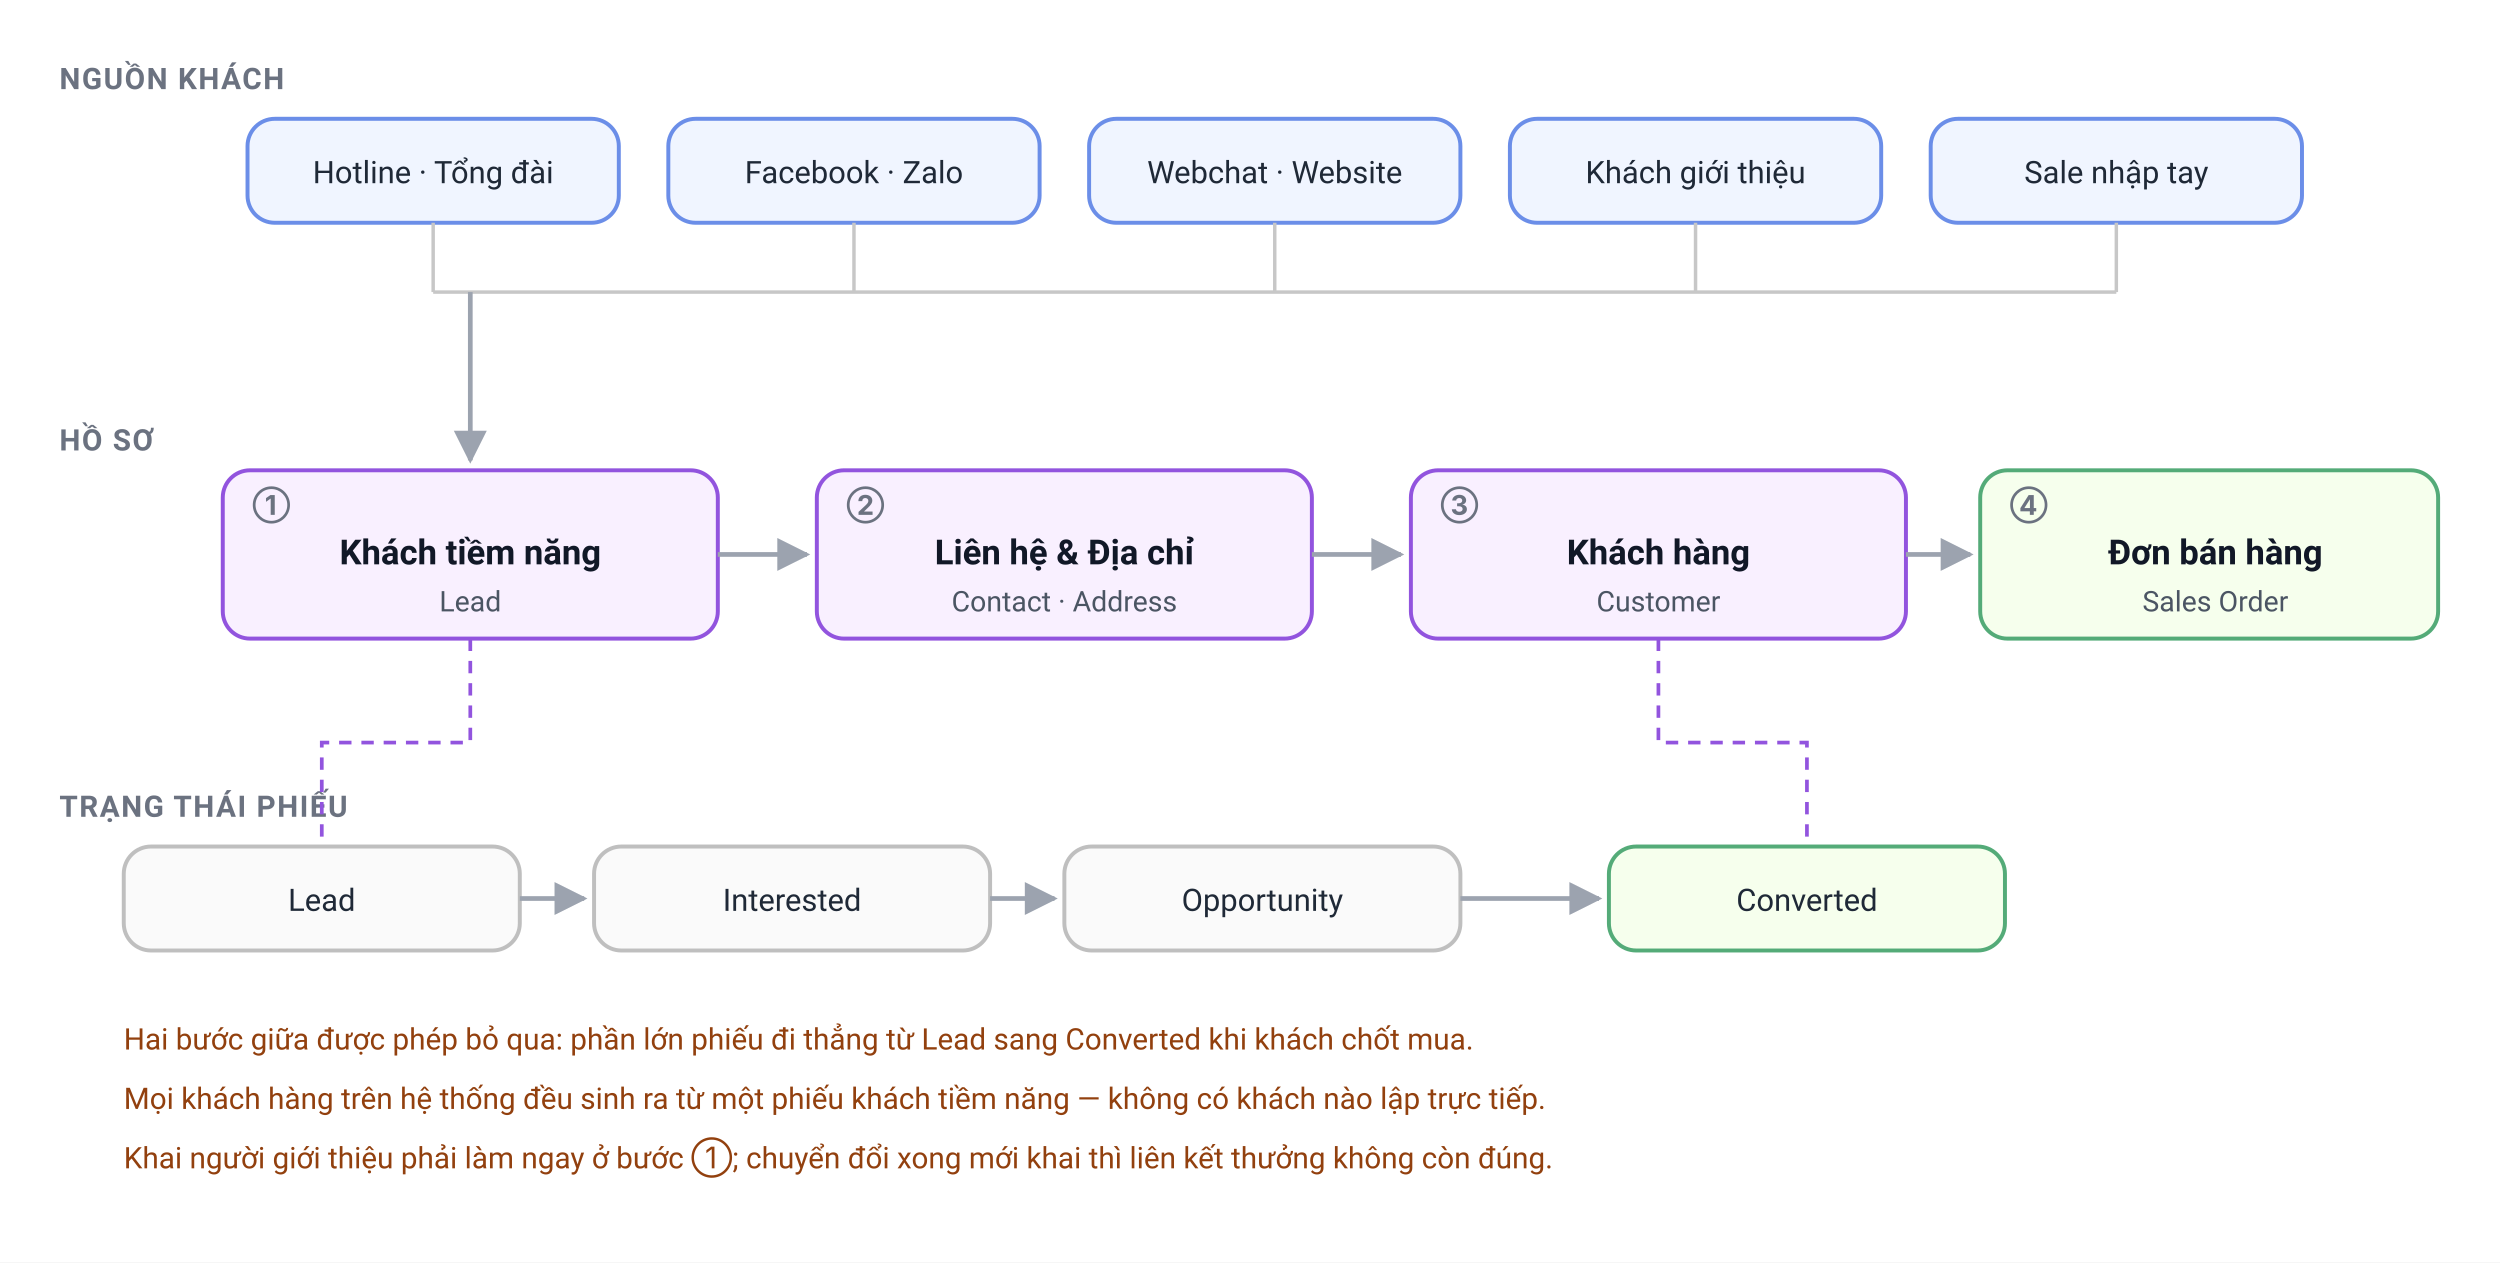
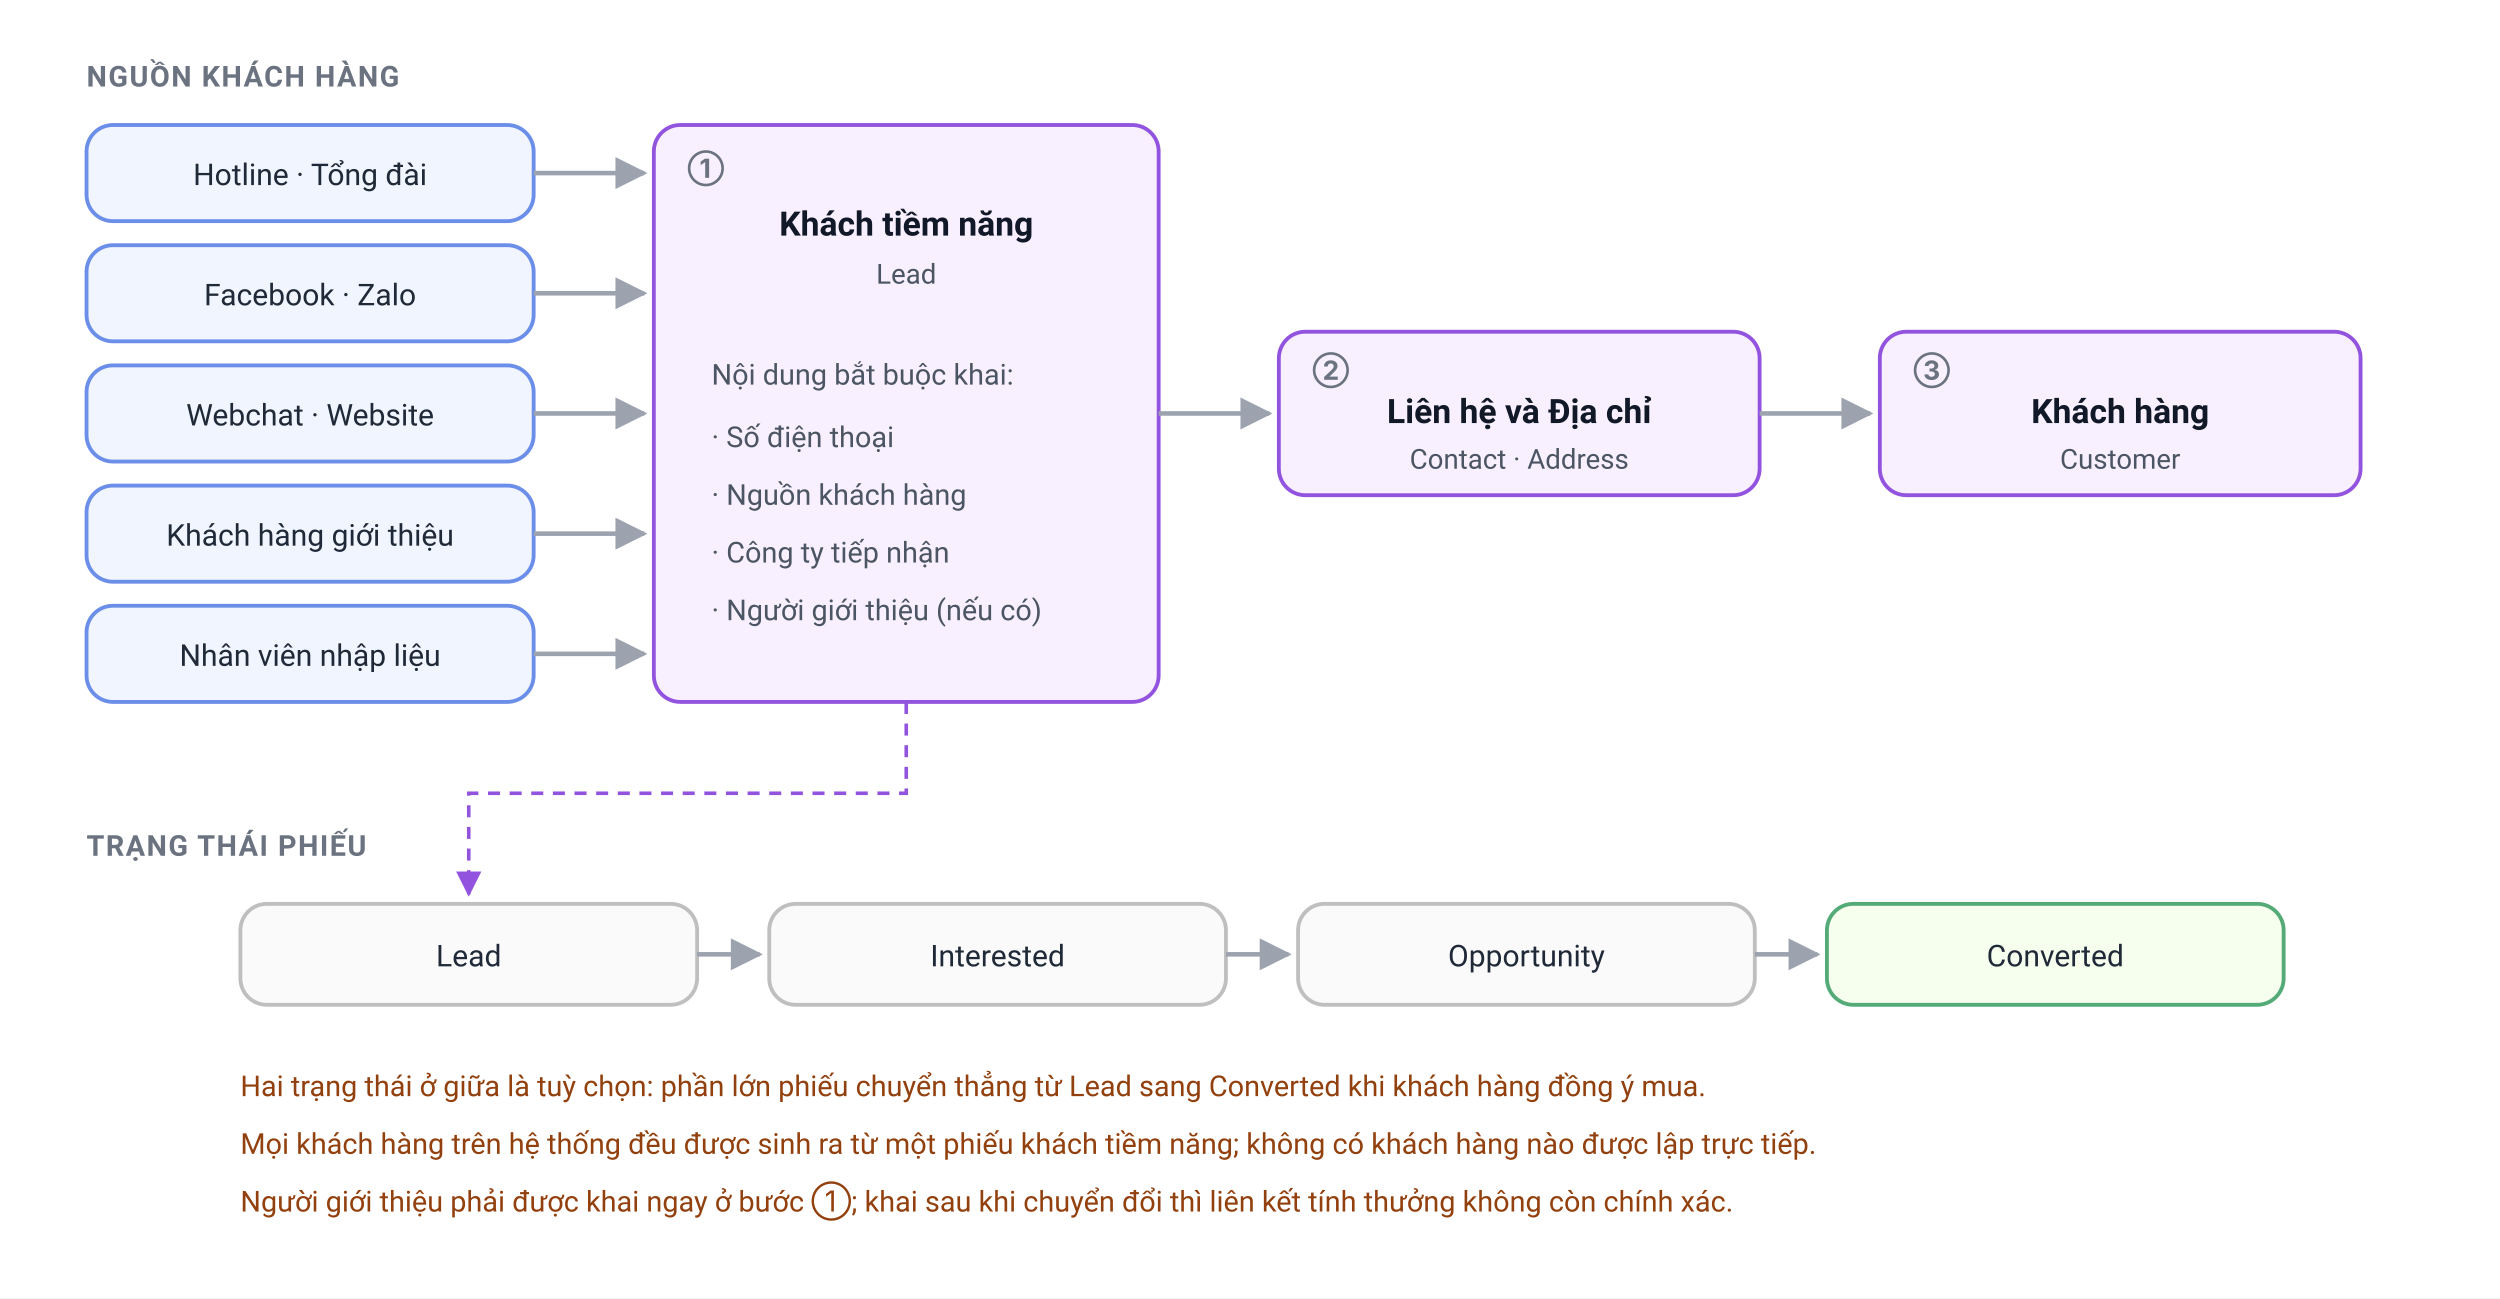
- <svg xmlns="http://www.w3.org/2000/svg" viewBox="0 0 1010 510" width="1010" height="510" font-family="system-ui, -apple-system, 'Segoe UI', Roboto, Arial, sans-serif">
+ <svg xmlns="http://www.w3.org/2000/svg" viewBox="0 0 1040 540" width="1040" height="540" font-family="system-ui, -apple-system, 'Segoe UI', Roboto, Arial, sans-serif">
  <style>
    .box  { rx: 11; ry: 11; stroke-width: 1.6; }
    .src  { fill: #f0f5ff; stroke: #6b8ee8; }
    .sale { fill: #f9f0ff; stroke: #9254de; }
    .fin  { fill: #f6ffed; stroke: #54ab78; }
    .st   { fill: #fafafa; stroke: #bfbfbf; }
    .tb   { font-size: 14px; font-weight: 600; fill: #111827; }
    .tc   { font-size: 12.5px; fill: #1f2937; }
    .ts   { font-size: 11.5px; fill: #4b5563; }
+     .li   { font-size: 12px; fill: #4b5563; }
    .num  { font-size: 11px; font-weight: 700; fill: #6b7280; }
    .arrow{ stroke: #9ca3af; stroke-width: 1.9; fill: none; }
-     .thin { stroke: #c7c7c7; stroke-width: 1.4; fill: none; }
    .dash { stroke: #9254de; stroke-width: 1.5; fill: none; stroke-dasharray: 5 4; }
    .lane { font-size: 12px; font-weight: 700; fill: #6b7280; letter-spacing: .05em; }
    .note { font-size: 12px; fill: #92400e; }
  </style>
  <defs>
    <marker id="ah" viewBox="0 0 10 10" refX="9" refY="5" markerWidth="7" markerHeight="7" orient="auto">
      <path d="M0,0 L10,5 L0,10 z" fill="#9ca3af" />
    </marker>
+     <marker id="ap" viewBox="0 0 10 10" refX="9" refY="5" markerWidth="7" markerHeight="7" orient="auto">
+       <path d="M0,0 L10,5 L0,10 z" fill="#9254de" />
+     </marker>
  </defs>
-   <rect x="0" y="0" width="1010" height="510" fill="#ffffff" />
-   <text class="lane" x="24" y="36">NGUỒN KHÁCH</text>
-   <text class="lane" x="24" y="182">HỒ SƠ</text>
-   <text class="lane" x="24" y="330">TRẠNG THÁI PHIẾU</text>
-   <rect class="box src" x="100" y="48" width="150" height="42" />
-   <text class="tc" x="175" y="74" text-anchor="middle">Hotline · Tổng đài</text>
-   <rect class="box src" x="270" y="48" width="150" height="42" />
-   <text class="tc" x="345" y="74" text-anchor="middle">Facebook · Zalo</text>
-   <rect class="box src" x="440" y="48" width="150" height="42" />
-   <text class="tc" x="515" y="74" text-anchor="middle">Webchat · Website</text>
-   <rect class="box src" x="610" y="48" width="150" height="42" />
-   <text class="tc" x="685" y="74" text-anchor="middle">Khách giới thiệu</text>
-   <rect class="box src" x="780" y="48" width="150" height="42" />
-   <text class="tc" x="855" y="74" text-anchor="middle">Sale nhập tay</text>
-   <line class="thin" x1="175" y1="90" x2="175" y2="118" />
-   <line class="thin" x1="345" y1="90" x2="345" y2="118" />
-   <line class="thin" x1="515" y1="90" x2="515" y2="118" />
-   <line class="thin" x1="685" y1="90" x2="685" y2="118" />
-   <line class="thin" x1="855" y1="90" x2="855" y2="118" />
-   <line class="thin" x1="175" y1="118" x2="855" y2="118" />
-   <line class="arrow" x1="190" y1="118" x2="190" y2="186" marker-end="url(#ah)" />
-   <rect class="box sale" x="90" y="190" width="200" height="68" />
-   <text class="num" x="102" y="208">①</text>
-   <text class="tb" x="190" y="228" text-anchor="middle">Khách tiềm năng</text>
-   <text class="ts" x="190" y="247" text-anchor="middle">Lead</text>
-   <rect class="box sale" x="330" y="190" width="200" height="68" />
-   <text class="num" x="342" y="208">②</text>
-   <text class="tb" x="430" y="228" text-anchor="middle">Liên hệ &amp; Địa chỉ</text>
-   <text class="ts" x="430" y="247" text-anchor="middle">Contact · Address</text>
-   <rect class="box sale" x="570" y="190" width="200" height="68" />
-   <text class="num" x="582" y="208">③</text>
-   <text class="tb" x="670" y="228" text-anchor="middle">Khách hàng</text>
-   <text class="ts" x="670" y="247" text-anchor="middle">Customer</text>
-   <rect class="box fin" x="800" y="190" width="185" height="68" />
-   <text class="num" x="812" y="208">④</text>
-   <text class="tb" x="895" y="228" text-anchor="middle">Đơn bán hàng</text>
-   <text class="ts" x="895" y="247" text-anchor="middle">Sales Order</text>
-   <line class="arrow" x1="290" y1="224" x2="326" y2="224" marker-end="url(#ah)" />
-   <line class="arrow" x1="530" y1="224" x2="566" y2="224" marker-end="url(#ah)" />
-   <line class="arrow" x1="770" y1="224" x2="796" y2="224" marker-end="url(#ah)" />
-   <polyline class="dash" points="190,258 190,300 130,300 130,340" />
-   <polyline class="dash" points="670,258 670,300 730,300 730,340" />
-   <rect class="box st" x="50" y="342" width="160" height="42" />
-   <text class="tc" x="130" y="368" text-anchor="middle">Lead</text>
-   <rect class="box st" x="240" y="342" width="160" height="42" />
-   <text class="tc" x="320" y="368" text-anchor="middle">Interested</text>
-   <rect class="box st" x="430" y="342" width="160" height="42" />
-   <text class="tc" x="510" y="368" text-anchor="middle">Opportunity</text>
-   <rect class="box fin" x="650" y="342" width="160" height="42" />
-   <text class="tc" x="730" y="368" text-anchor="middle">Converted</text>
-   <line class="arrow" x1="210" y1="363" x2="236" y2="363" marker-end="url(#ah)" />
-   <line class="arrow" x1="400" y1="363" x2="426" y2="363" marker-end="url(#ah)" />
-   <line class="arrow" x1="590" y1="363" x2="646" y2="363" marker-end="url(#ah)" />
-   <text class="note" x="50" y="424">Hai bước giữa được phép bỏ qua: phần lớn phiếu đi thẳng từ Lead sang Converted khi khách chốt mua.</text>
-   <text class="note" x="50" y="448">Mọi khách hàng trên hệ thống đều sinh ra từ một phiếu khách tiềm năng — không có khách nào lập trực tiếp.</text>
-   <text class="note" x="50" y="472">Khai người giới thiệu phải làm ngay ở bước ①; chuyển đổi xong mới khai thì liên kết thưởng không còn đúng.</text>
+   <rect x="0" y="0" width="1040" height="540" fill="#ffffff" />
+   <text class="lane" x="36" y="36">NGUỒN KHÁCH HÀNG</text>
+   <rect class="box src" x="36" y="52" width="186" height="40" />
+   <text class="tc" x="129" y="77" text-anchor="middle">Hotline · Tổng đài</text>
+   <rect class="box src" x="36" y="102" width="186" height="40" />
+   <text class="tc" x="129" y="127" text-anchor="middle">Facebook · Zalo</text>
+   <rect class="box src" x="36" y="152" width="186" height="40" />
+   <text class="tc" x="129" y="177" text-anchor="middle">Webchat · Website</text>
+   <rect class="box src" x="36" y="202" width="186" height="40" />
+   <text class="tc" x="129" y="227" text-anchor="middle">Khách hàng giới thiệu</text>
+   <rect class="box src" x="36" y="252" width="186" height="40" />
+   <text class="tc" x="129" y="277" text-anchor="middle">Nhân viên nhập liệu</text>
+   <line class="arrow" x1="222" y1="72" x2="268" y2="72" marker-end="url(#ah)" />
+   <line class="arrow" x1="222" y1="122" x2="268" y2="122" marker-end="url(#ah)" />
+   <line class="arrow" x1="222" y1="172" x2="268" y2="172" marker-end="url(#ah)" />
+   <line class="arrow" x1="222" y1="222" x2="268" y2="222" marker-end="url(#ah)" />
+   <line class="arrow" x1="222" y1="272" x2="268" y2="272" marker-end="url(#ah)" />
+   <rect class="box sale" x="272" y="52" width="210" height="240" />
+   <text class="num" x="286" y="74">①</text>
+   <text class="tb" x="377" y="98" text-anchor="middle">Khách tiềm năng</text>
+   <text class="ts" x="377" y="118" text-anchor="middle">Lead</text>
+   <text class="li" x="296" y="160">Nội dung bắt buộc khai:</text>
+   <text class="li" x="296" y="186">· Số điện thoại</text>
+   <text class="li" x="296" y="210">· Nguồn khách hàng</text>
+   <text class="li" x="296" y="234">· Công ty tiếp nhận</text>
+   <text class="li" x="296" y="258">· Người giới thiệu (nếu có)</text>
+   <rect class="box sale" x="532" y="138" width="200" height="68" />
+   <text class="num" x="546" y="158">②</text>
+   <text class="tb" x="632" y="176" text-anchor="middle">Liên hệ và Địa chỉ</text>
+   <text class="ts" x="632" y="195" text-anchor="middle">Contact · Address</text>
+   <rect class="box sale" x="782" y="138" width="200" height="68" />
+   <text class="num" x="796" y="158">③</text>
+   <text class="tb" x="882" y="176" text-anchor="middle">Khách hàng</text>
+   <text class="ts" x="882" y="195" text-anchor="middle">Customer</text>
+   <line class="arrow" x1="482" y1="172" x2="528" y2="172" marker-end="url(#ah)" />
+   <line class="arrow" x1="732" y1="172" x2="778" y2="172" marker-end="url(#ah)" />
+   <text class="lane" x="36" y="356">TRẠNG THÁI PHIẾU</text>
+   <polyline class="dash" points="377,292 377,330 195,330 195,372" marker-end="url(#ap)" />
+   <rect class="box st" x="100" y="376" width="190" height="42" />
+   <text class="tc" x="195" y="402" text-anchor="middle">Lead</text>
+   <rect class="box st" x="320" y="376" width="190" height="42" />
+   <text class="tc" x="415" y="402" text-anchor="middle">Interested</text>
+   <rect class="box st" x="540" y="376" width="190" height="42" />
+   <text class="tc" x="635" y="402" text-anchor="middle">Opportunity</text>
+   <rect class="box fin" x="760" y="376" width="190" height="42" />
+   <text class="tc" x="855" y="402" text-anchor="middle">Converted</text>
+   <line class="arrow" x1="290" y1="397" x2="316" y2="397" marker-end="url(#ah)" />
+   <line class="arrow" x1="510" y1="397" x2="536" y2="397" marker-end="url(#ah)" />
+   <line class="arrow" x1="730" y1="397" x2="756" y2="397" marker-end="url(#ah)" />
+   <text class="note" x="100" y="456">Hai trạng thái ở giữa là tuỳ chọn: phần lớn phiếu chuyển thẳng từ Lead sang Converted khi khách hàng đồng ý mua.</text>
+   <text class="note" x="100" y="480">Mọi khách hàng trên hệ thống đều được sinh ra từ một phiếu khách tiềm năng; không có khách hàng nào được lập trực tiếp.</text>
+   <text class="note" x="100" y="504">Người giới thiệu phải được khai ngay ở bước ①; khai sau khi chuyển đổi thì liên kết tính thưởng không còn chính xác.</text>
</svg>
